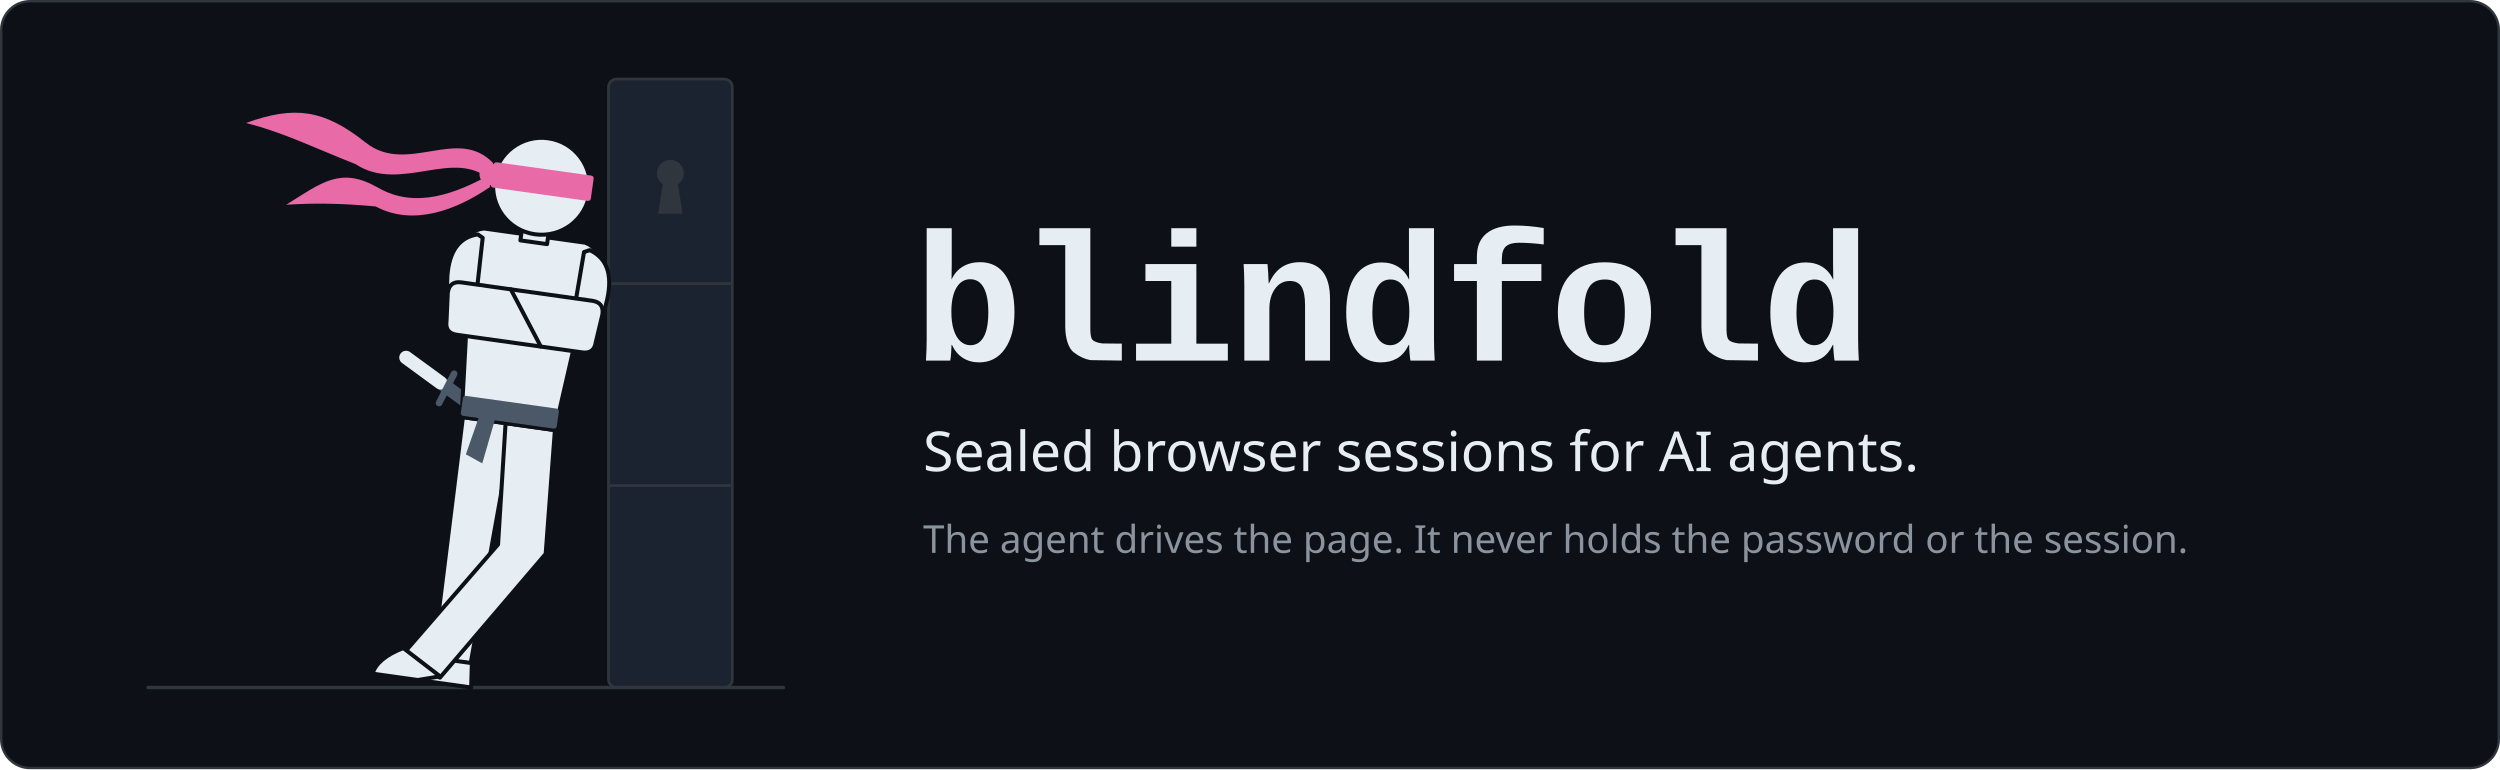
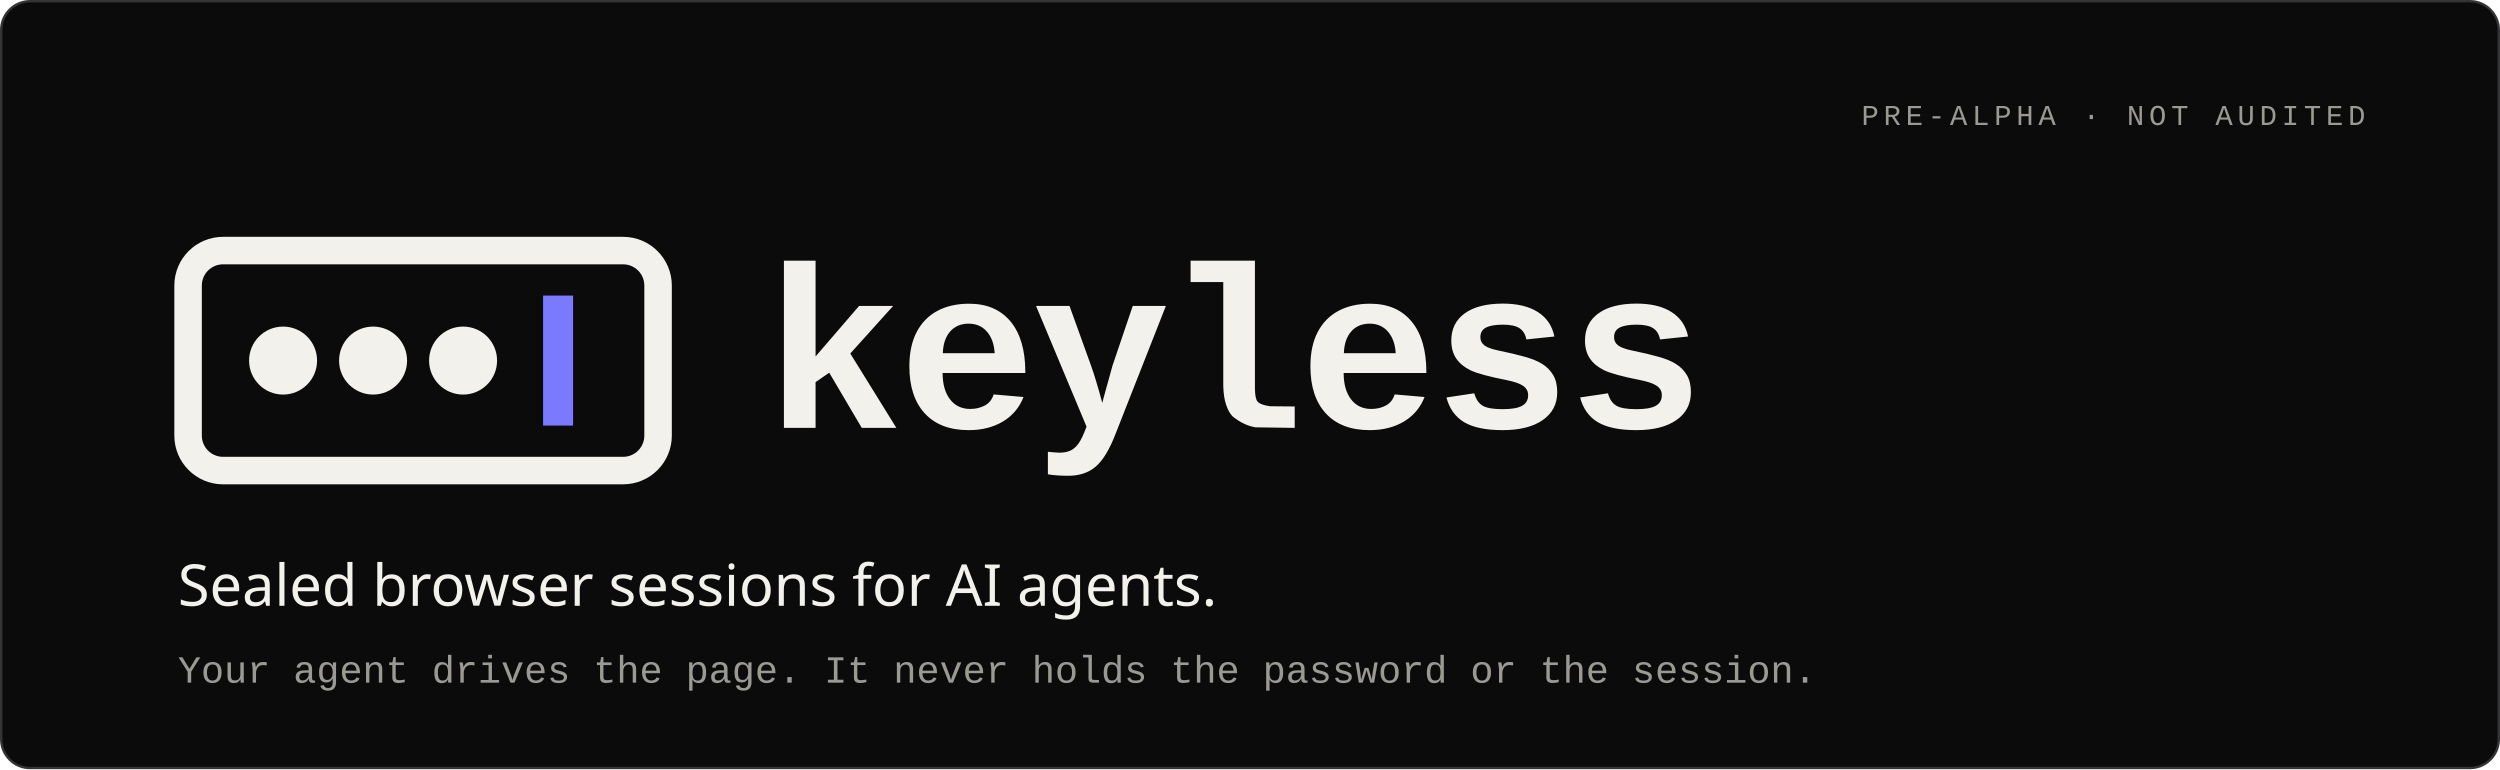
- <svg xmlns="http://www.w3.org/2000/svg" viewBox="0 0 1040 320" width="1040" role="img" aria-label="blindfold: sealed browser sessions for AI agents">
-   <rect x="0.5" y="0.5" width="1039" height="319" rx="12" fill="#0d1117" stroke="#30363d" />
-   <g transform="translate(196 286) scale(0.56)">
-     <rect x="102" y="-452" width="92" height="452" rx="6" fill="#1c2330" stroke="#30363d" stroke-width="2" />
-     <path d="M102 -300H194M102 -150H194" stroke="#30363d" stroke-width="2" />
-     <circle cx="148" cy="-382" r="10" fill="#30363d" />
-     <path d="M143 -378L153 -378L157 -352L139 -352Z" fill="#30363d" />
-     <path d="M-240 0H232" stroke="#30363d" stroke-width="2.5" stroke-linecap="round" />
-     <g transform="rotate(8)">
-       <path d="M-82 -236L8 -188" stroke="#4b5868" stroke-width="10" stroke-linecap="round" />
-       <path d="M-82 -236L-54 -221" stroke="#e6edf3" stroke-width="10" stroke-linecap="round" />
-       <path d="M-45 -229L-53 -206" stroke="#4b5868" stroke-width="5" stroke-linecap="round" />
-       <path d="M-34 -198L4 -198L-3 -14L-31 -14Z" fill="#e6edf3" stroke="#0d1117" stroke-width="3" stroke-linejoin="round" />
-       <path d="M-33 -18L-2 -18L0 0L-56 0Q-56 -10 -33 -18Z" fill="#e6edf3" stroke="#0d1117" stroke-width="3" stroke-linejoin="round" />
-       <path d="M-2 -198L35 -198L41 -106L-24 -4L-52 -20L5 -108Z" fill="#e6edf3" stroke="#0d1117" stroke-width="3" stroke-linejoin="round" />
-       <path d="M-54 -22L-24 -5L-40 0L-74 0Q-72 -12 -54 -22Z" fill="#e6edf3" stroke="#0d1117" stroke-width="3" stroke-linejoin="round" />
-       <path d="M-46 -326Q-50 -336 -38 -339L38 -339Q50 -336 46 -326L35 -198L-35 -198Z" fill="#e6edf3" stroke="#0d1117" stroke-width="3" stroke-linejoin="round" />
-       <rect x="-36" y="-214" width="72" height="15" rx="2" fill="#4b5868" />
-       <path d="M-22 -201L-10 -201L-15 -166L-28 -171Z" fill="#4b5868" />
-       <path d="M-42 -334Q-62 -328 -60 -300L-56 -262L-36 -262L-38 -332Z" fill="#e6edf3" stroke="#0d1117" stroke-width="3" stroke-linejoin="round" />
-       <path d="M42 -334Q62 -328 60 -300L56 -262L36 -262L38 -332Z" fill="#e6edf3" stroke="#0d1117" stroke-width="3" stroke-linejoin="round" />
-       <path d="M-58 -288Q-58 -297 -49 -297L49 -297Q58 -297 58 -288L56 -267Q56 -258 47 -258L-47 -258Q-56 -258 -56 -267Z" fill="#e6edf3" stroke="#0d1117" stroke-width="3" stroke-linejoin="round" />
-       <path d="M-12 -297L16 -258" stroke="#0d1117" stroke-width="3" stroke-linecap="round" />
-       <path d="M-10 -350L10 -350L10 -334L-10 -334Z" fill="#e6edf3" stroke="#0d1117" stroke-width="3" stroke-linejoin="round" />
-       <circle cx="0" cy="-376" r="36" fill="#e6edf3" stroke="#0d1117" stroke-width="3" />
-       <path d="M-38 -388C-68 -412 -100 -370 -134 -390S-190 -410 -224 -392C-196 -389 -172 -381 -139 -373C-103 -356 -68 -396 -38 -375Z" fill="#e86aa6" />
-       <path d="M-38 -380C-62 -362 -90 -346 -120 -358S-162 -356 -186 -336C-162 -341 -141 -343 -120 -344C-90 -333 -60 -350 -38 -370Z" fill="#e86aa6" />
-       <rect x="-37.5" y="-389" width="75" height="19" rx="2" fill="#e86aa6" />
-       <circle cx="-39" cy="-379.5" r="8" fill="#e86aa6" />
-     </g>
+ <svg xmlns="http://www.w3.org/2000/svg" viewBox="0 0 1040 320" width="1040" role="img" aria-label="keyless: sealed browser sessions for AI agents">
+   <rect x="0.5" y="0.5" width="1039" height="319" rx="12" fill="#0b0b0c" stroke="#343437" />
+   <text x="984" y="52" font-family="'JetBrains Mono', ui-monospace, SFMono-Regular, 'SF Mono', Menlo, Consolas, 'Liberation Mono', monospace" font-size="12" letter-spacing="2" fill="#9a9993" text-anchor="end">PRE-ALPHA · NOT AUDITED</text>
+   <g transform="translate(72 98) scale(2.08)">
+     <rect x="3" y="3" width="94" height="44" rx="7" fill="none" stroke="#f2f1ec" stroke-width="5.5" />
+     <circle cx="22" cy="25" r="6.8" fill="#f2f1ec" />
+     <circle cx="40" cy="25" r="6.8" fill="#f2f1ec" />
+     <circle cx="58" cy="25" r="6.8" fill="#f2f1ec" />
+     <rect x="74" y="12" width="6" height="26" fill="#7a7aff" />
  </g>
-   <text x="380" y="150" font-family="ui-monospace, SFMono-Regular, 'SF Mono', Menlo, Consolas, 'Liberation Mono', monospace" font-size="76" fill="#e6edf3" text-anchor="start" font-weight="700" letter-spacing="-1.5">blindfold</text>
-   <text x="384" y="196" font-family="-apple-system, BlinkMacSystemFont, 'Segoe UI', 'Noto Sans', Helvetica, Arial, sans-serif" font-size="23" fill="#e6edf3" text-anchor="start" font-weight="500">Sealed browser sessions for AI agents.</text>
-   <text x="384" y="230" font-family="-apple-system, BlinkMacSystemFont, 'Segoe UI', 'Noto Sans', Helvetica, Arial, sans-serif" font-size="16" fill="#8b949e" text-anchor="start" font-weight="400">The agent drives the page. It never holds the password or the session.</text>
+   <text x="318" y="178" font-family="'JetBrains Mono', ui-monospace, SFMono-Regular, 'SF Mono', Menlo, Consolas, 'Liberation Mono', monospace" font-size="96" font-weight="700" letter-spacing="-2" fill="#f2f1ec">keyless</text>
+   <text x="74" y="252" font-family="'IBM Plex Sans', -apple-system, BlinkMacSystemFont, 'Segoe UI', 'Noto Sans', Helvetica, Arial, sans-serif" font-size="24" font-weight="500" fill="#f2f1ec">Sealed browser sessions for AI agents.</text>
+   <text x="74" y="284" font-family="'JetBrains Mono', ui-monospace, SFMono-Regular, 'SF Mono', Menlo, Consolas, 'Liberation Mono', monospace" font-size="16" fill="#9a9993">Your agent drives the page. It never holds the password or the session.</text>
</svg>
